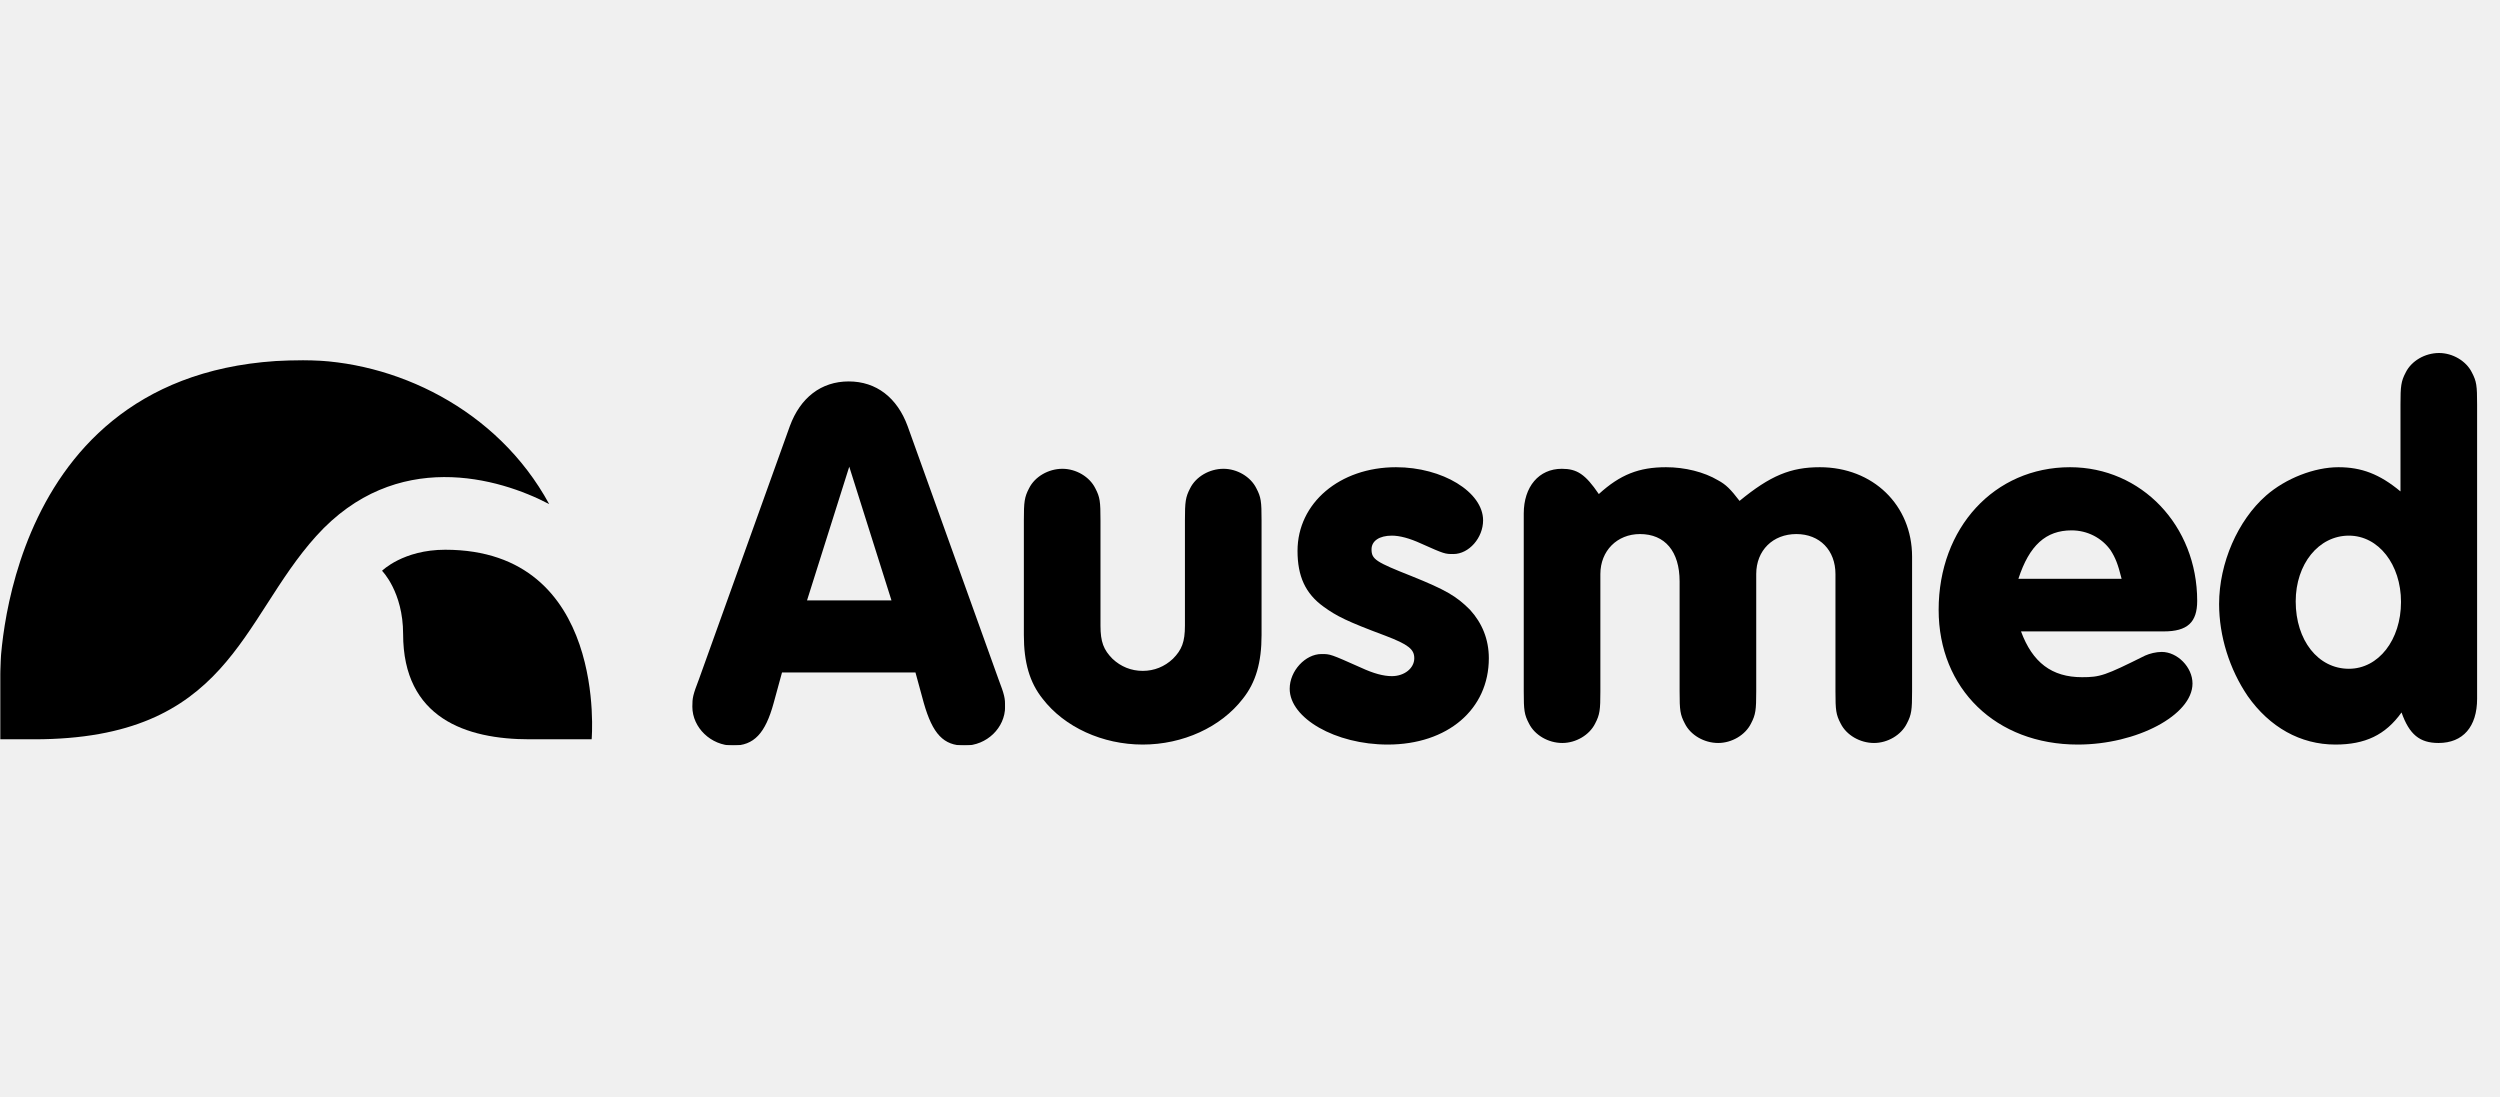
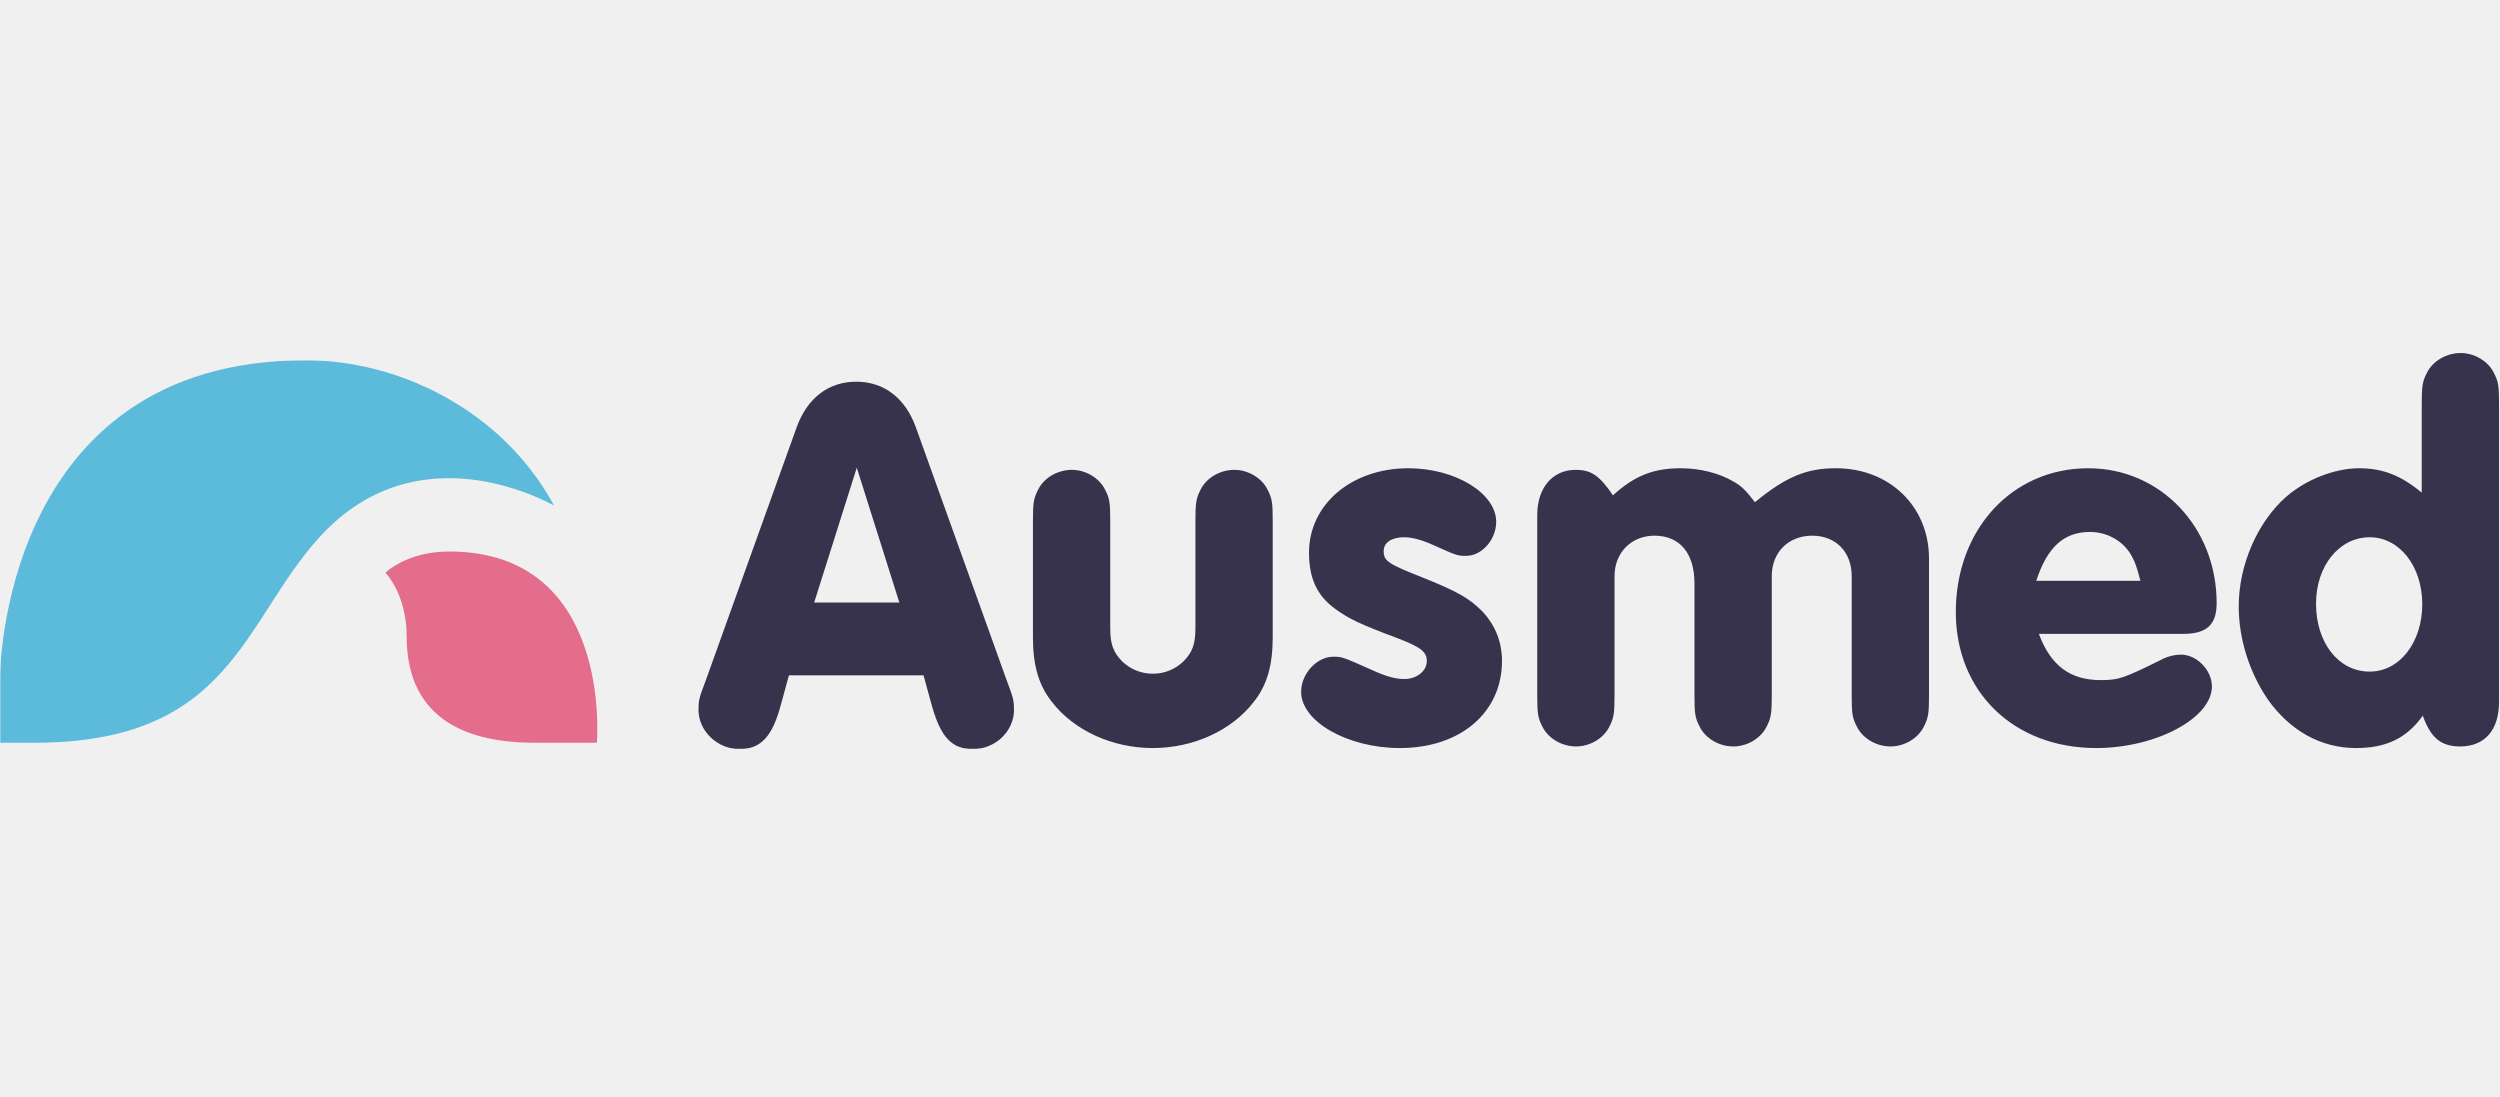
<svg xmlns="http://www.w3.org/2000/svg" xmlns:xlink="http://www.w3.org/1999/xlink" width="114" height="50" viewBox="0 0 114 50">
  <defs>
-     <polygon id="ausmed-logo-vero-a" points=".015 .173 45.833 .173 45.833 17.735 .015 17.735" />
+     <polygon id="ausmed-logo-vero-a" points=".015 .175 46.239 .175 46.239 17.892 .015 17.892" />
  </defs>
  <g fill="none" fill-rule="evenodd" transform="translate(0 16)">
-     <g transform="translate(0 .25)">
+     <g transform="translate(0 .252)">
      <mask id="ausmed-logo-vero-b" fill="#fff">
        <use xlink:href="#ausmed-logo-vero-a" />
      </mask>
-       <path fill="#000" d="M26.979,17.462 C26.979,17.462 27.732,8.818 20.302,8.818 C18.382,8.818 17.421,9.778 17.421,9.778 C17.421,9.778 18.382,10.739 18.382,12.66 C18.382,16.502 21.263,17.462 24.145,17.462 L26.979,17.462" mask="url(#ausmed-logo-vero-b)" />
-       <path fill="#000" d="M13.82.173C0 .173 0 14.501 0 14.501L0 17.462 1.555 17.462C10.44 17.462 10.953 12.033 14.422 8.191 18.06 4.163 22.764 5.541 25.043 6.737 22.672 2.376 17.967.173 13.82.173M38.726 5.031L36.801 11.127 40.651 11.127 38.726 5.031zM35.66 14.414L35.279 15.806C34.899 17.198 34.376 17.75 33.425 17.75 32.427 17.75 31.571 16.934 31.571 15.974 31.571 15.566 31.595 15.446 31.88 14.702L36.016 3.183C36.492 1.887 37.443 1.143 38.702 1.143 39.962 1.143 40.913 1.887 41.388 3.183L45.524 14.702C45.809 15.446 45.833 15.59 45.833 15.974 45.833 16.934 45.001 17.75 43.979 17.75 43.028 17.75 42.529 17.222 42.125 15.806L41.745 14.414 35.66 14.414 35.66 14.414z" mask="url(#ausmed-logo-vero-b)" />
+       <path fill="#E46D8C" d="M27.217,17.617 C27.217,17.617 27.978,8.896 20.482,8.896 C18.544,8.896 17.575,9.865 17.575,9.865 C17.575,9.865 18.544,10.834 18.544,12.772 C18.544,16.648 21.451,17.617 24.358,17.617 L27.217,17.617" mask="url(#ausmed-logo-vero-b)" />
+       <path fill="#5CBBDA" d="M13.943,0.175 C0,0.175 0,14.629 0,14.629 L0,17.617 L1.569,17.617 C10.532,17.617 11.049,12.139 14.55,8.263 C18.22,4.2 22.966,5.59 25.264,6.797 C22.872,2.397 18.126,0.175 13.943,0.175" mask="url(#ausmed-logo-vero-b)" />
+       <path fill="#37334D" d="M39.069,5.075 L37.126,11.225 L41.011,11.225 L39.069,5.075 Z M35.975,14.542 L35.591,15.946 C35.208,17.35 34.68,17.907 33.721,17.907 C32.714,17.907 31.851,17.084 31.851,16.116 C31.851,15.704 31.875,15.583 32.162,14.832 L36.335,3.211 C36.815,1.904 37.774,1.153 39.045,1.153 C40.316,1.153 41.275,1.904 41.755,3.211 L45.927,14.832 C46.215,15.583 46.239,15.728 46.239,16.116 C46.239,17.084 45.399,17.907 44.368,17.907 C43.409,17.907 42.905,17.374 42.498,15.946 L42.114,14.542 L35.975,14.542 L35.975,14.542 Z" mask="url(#ausmed-logo-vero-b)" />
    </g>
-     <path fill="#000" d="M57.527 12.96C57.527 14.208 57.266 15.12 56.672 15.864 55.673 17.16 53.938 17.952 52.108 17.952 50.278 17.952 48.542 17.16 47.544 15.864 46.95 15.12 46.688 14.208 46.688 12.96L46.688 7.729C46.688 6.889 46.712 6.673 46.926 6.265 47.188 5.737 47.806 5.377 48.447 5.377 49.066 5.377 49.683 5.737 49.945 6.265 50.159 6.673 50.182 6.865 50.182 7.729L50.182 12.528C50.182 13.272 50.325 13.632 50.729 14.04 51.109 14.4 51.585 14.592 52.108 14.592 52.631 14.592 53.106 14.4 53.486 14.04 53.891 13.632 54.033 13.272 54.033 12.528L54.033 7.729C54.033 6.889 54.057 6.673 54.271 6.265 54.532 5.737 55.151 5.377 55.792 5.377 56.41 5.377 57.028 5.737 57.289 6.265 57.504 6.673 57.527 6.865 57.527 7.729L57.527 12.96M67.629 7.729C67.629 8.521 66.987 9.264 66.274 9.264 65.894 9.264 65.87 9.264 64.8 8.785 64.277 8.545 63.826 8.425 63.469 8.425 62.899 8.425 62.542 8.665 62.542 9.049 62.542 9.505 62.733 9.624 64.373 10.273 65.918 10.896 66.416 11.184 67.035 11.809 67.582 12.409 67.891 13.152 67.891 14.016 67.891 16.344 66.013 17.952 63.279 17.952 60.902 17.952 58.81 16.752 58.81 15.408 58.81 14.592 59.523 13.824 60.26 13.824 60.664 13.824 60.664 13.824 62.067 14.448 62.637 14.712 63.089 14.832 63.469 14.832 64.04 14.832 64.491 14.472 64.491 14.016 64.491 13.608 64.23 13.392 63.16 12.984 61.425 12.336 60.95 12.097 60.355 11.665 59.523 11.065 59.167 10.273 59.167 9.12 59.167 6.937 61.092 5.305 63.66 5.305 65.775 5.305 67.629 6.433 67.629 7.729M69.483 7.417C69.483 6.193 70.172 5.377 71.218 5.377 71.907 5.377 72.287 5.617 72.906 6.529 73.88 5.641 74.736 5.305 75.972 5.305 76.828 5.305 77.707 5.521 78.349 5.905 78.705 6.097 78.919 6.313 79.323 6.841 80.725 5.689 81.653 5.305 82.984 5.305 85.408 5.305 87.191 7.033 87.191 9.384L87.191 15.528C87.191 16.368 87.167 16.584 86.953 16.992 86.692 17.52 86.074 17.88 85.456 17.88 84.814 17.88 84.196 17.52 83.934 16.992 83.721 16.584 83.697 16.392 83.697 15.528L83.697 10.177C83.697 9.097 82.984 8.353 81.914 8.353 80.844 8.353 80.084 9.097 80.084 10.177L80.084 15.528C80.084 16.368 80.06 16.584 79.846 16.992 79.585 17.52 78.967 17.88 78.349 17.88 77.707 17.88 77.089 17.52 76.828 16.992 76.614 16.584 76.59 16.392 76.59 15.528L76.59 10.512C76.59 9.145 75.924 8.353 74.783 8.353 73.737 8.353 72.977 9.12 72.977 10.177L72.977 15.528C72.977 16.368 72.953 16.584 72.739 16.992 72.478 17.52 71.86 17.88 71.242 17.88 70.6 17.88 69.982 17.52 69.721 16.992 69.507 16.584 69.483 16.392 69.483 15.528L69.483 7.417" />
-     <path fill="#000" d="M8.495 10.393C8.329 9.72 8.21 9.432 7.997 9.097 7.593 8.521 6.927 8.185 6.214 8.185 5.049 8.185 4.288 8.857 3.789 10.393L8.495 10.393zM3.908 12.792C4.431 14.208 5.311 14.88 6.689 14.88 7.521 14.88 7.735 14.808 9.565 13.896 9.779 13.8 10.065 13.728 10.326 13.728 11.039 13.728 11.728 14.424 11.728 15.168 11.728 16.608 9.185 17.952 6.499 17.952 2.767 17.952.152 15.408.152 11.809.152 8.065 2.696 5.305 6.143 5.305 9.399 5.305 11.942 7.969 11.942 11.4 11.942 12.384 11.491 12.792 10.421 12.792L3.908 12.792 3.908 12.792zM16.434 11.425C16.434 13.2 17.456 14.496 18.859 14.496 20.214 14.496 21.236 13.176 21.236 11.448 21.236 9.745 20.214 8.425 18.859 8.425 17.48 8.425 16.434 9.72 16.434 11.425zM21.212 2.449C21.212 1.609 21.236 1.393 21.45.985 21.711.457 22.329.097 22.971.097 23.589.097 24.207.457 24.468.985 24.682 1.393 24.706 1.585 24.706 2.449L24.706 15.864C24.706 17.136 24.064 17.88 22.947 17.88 22.091 17.88 21.616 17.496 21.26 16.488 20.523 17.52 19.596 17.952 18.241 17.952 16.648 17.952 15.246 17.16 14.248 15.744 13.416 14.52 12.941 13.008 12.941 11.544 12.941 9.672 13.796 7.729 15.079 6.601 15.983 5.809 17.29 5.305 18.384 5.305 19.43 5.305 20.261 5.617 21.212 6.409L21.212 2.449 21.212 2.449z" transform="translate(88.25)" />
+     <path fill="#37334D" d="M58.036 13.075C58.036 14.334 57.773 15.254 57.173 16.004 56.166 17.312 54.415 18.111 52.569 18.111 50.722 18.111 48.972 17.312 47.965 16.004 47.365 15.254 47.102 14.334 47.102 13.075L47.102 7.797C47.102 6.95 47.126 6.732 47.342 6.32 47.605 5.788 48.229 5.425 48.876 5.425 49.5 5.425 50.123 5.788 50.387 6.32 50.603 6.732 50.627 6.926 50.627 7.797L50.627 12.639C50.627 13.39 50.771 13.753 51.178 14.165 51.562 14.528 52.042 14.721 52.569 14.721 53.097 14.721 53.576 14.528 53.96 14.165 54.368 13.753 54.511 13.39 54.511 12.639L54.511 7.797C54.511 6.95 54.536 6.732 54.751 6.32 55.015 5.788 55.639 5.425 56.286 5.425 56.909 5.425 57.533 5.788 57.796 6.32 58.012 6.732 58.036 6.926 58.036 7.797L58.036 13.075M68.227 7.797C68.227 8.596 67.58 9.347 66.86 9.347 66.477 9.347 66.453 9.347 65.374 8.862 64.846 8.62 64.391 8.499 64.031 8.499 63.456 8.499 63.096 8.741 63.096 9.129 63.096 9.589 63.288 9.71 64.942 10.363 66.501 10.993 67.004 11.283 67.628 11.913 68.18 12.518 68.491 13.269 68.491 14.14 68.491 16.489 66.597 18.111 63.839 18.111 61.441 18.111 59.331 16.9 59.331 15.545 59.331 14.721 60.05 13.947 60.794 13.947 61.201 13.947 61.201 13.947 62.616 14.576 63.192 14.842 63.647 14.964 64.031 14.964 64.606 14.964 65.062 14.6 65.062 14.14 65.062 13.729 64.798 13.511 63.719 13.099 61.969 12.446 61.489 12.204 60.89 11.768 60.05 11.162 59.691 10.363 59.691 9.201 59.691 6.998 61.633 5.352 64.223 5.352 66.357 5.352 68.227 6.49 68.227 7.797M70.098 7.482C70.098 6.248 70.793 5.425 71.848 5.425 72.544 5.425 72.927 5.667 73.551 6.587 74.534 5.691 75.397 5.352 76.644 5.352 77.508 5.352 78.395 5.57 79.042 5.957 79.402 6.151 79.618 6.369 80.025 6.901 81.44 5.739 82.375 5.352 83.718 5.352 86.164 5.352 87.963 7.095 87.963 9.468L87.963 15.666C87.963 16.513 87.939 16.731 87.723 17.142 87.459 17.675 86.835 18.038 86.212 18.038 85.565 18.038 84.941 17.675 84.677 17.142 84.462 16.731 84.437 16.537 84.437 15.666L84.437 10.267C84.437 9.177 83.718 8.427 82.639 8.427 81.56 8.427 80.793 9.177 80.793 10.267L80.793 15.666C80.793 16.513 80.768 16.731 80.553 17.142 80.289 17.675 79.666 18.038 79.042 18.038 78.395 18.038 77.771 17.675 77.508 17.142 77.292 16.731 77.268 16.537 77.268 15.666L77.268 10.606C77.268 9.226 76.596 8.427 75.445 8.427 74.39 8.427 73.623 9.201 73.623 10.267L73.623 15.666C73.623 16.513 73.599 16.731 73.383 17.142 73.119 17.675 72.496 18.038 71.872 18.038 71.225 18.038 70.601 17.675 70.337 17.142 70.122 16.731 70.098 16.537 70.098 15.666L70.098 7.482" />
+     <path fill="#37334D" d="M8.571 10.484C8.403 9.807 8.283 9.516 8.067 9.177 7.66 8.596 6.988 8.257 6.269 8.257 5.094 8.257 4.326 8.935 3.823 10.484L8.571 10.484zM3.943 12.905C4.47 14.334 5.357 15.012 6.748 15.012 7.588 15.012 7.803 14.939 9.65 14.019 9.866 13.922 10.154 13.85 10.417 13.85 11.137 13.85 11.832 14.552 11.832 15.302 11.832 16.755 9.266 18.111 6.557 18.111 2.792 18.111.154 15.545.154 11.913.154 8.136 2.72 5.352 6.197 5.352 9.482 5.352 12.048 8.039 12.048 11.501 12.048 12.494 11.592 12.905 10.513 12.905L3.943 12.905 3.943 12.905zM16.58 11.526C16.58 13.317 17.611 14.625 19.026 14.625 20.393 14.625 21.424 13.293 21.424 11.55 21.424 9.831 20.393 8.499 19.026 8.499 17.635 8.499 16.58 9.807 16.58 11.526zM21.4 2.471C21.4 1.623 21.424 1.406 21.64.994 21.903.461 22.527.098 23.174.098 23.798.098 24.421.461 24.685.994 24.901 1.406 24.925 1.599 24.925 2.471L24.925 16.004C24.925 17.288 24.277 18.038 23.15 18.038 22.287 18.038 21.808 17.651 21.448 16.634 20.704 17.675 19.769 18.111 18.402 18.111 16.796 18.111 15.381 17.312 14.374 15.883 13.534 14.649 13.055 13.124 13.055 11.647 13.055 9.758 13.918 7.797 15.213 6.659 16.124 5.86 17.443 5.352 18.546 5.352 19.601 5.352 20.441 5.667 21.4 6.465L21.4 2.471 21.4 2.471z" transform="translate(89.031)" />
  </g>
</svg>
